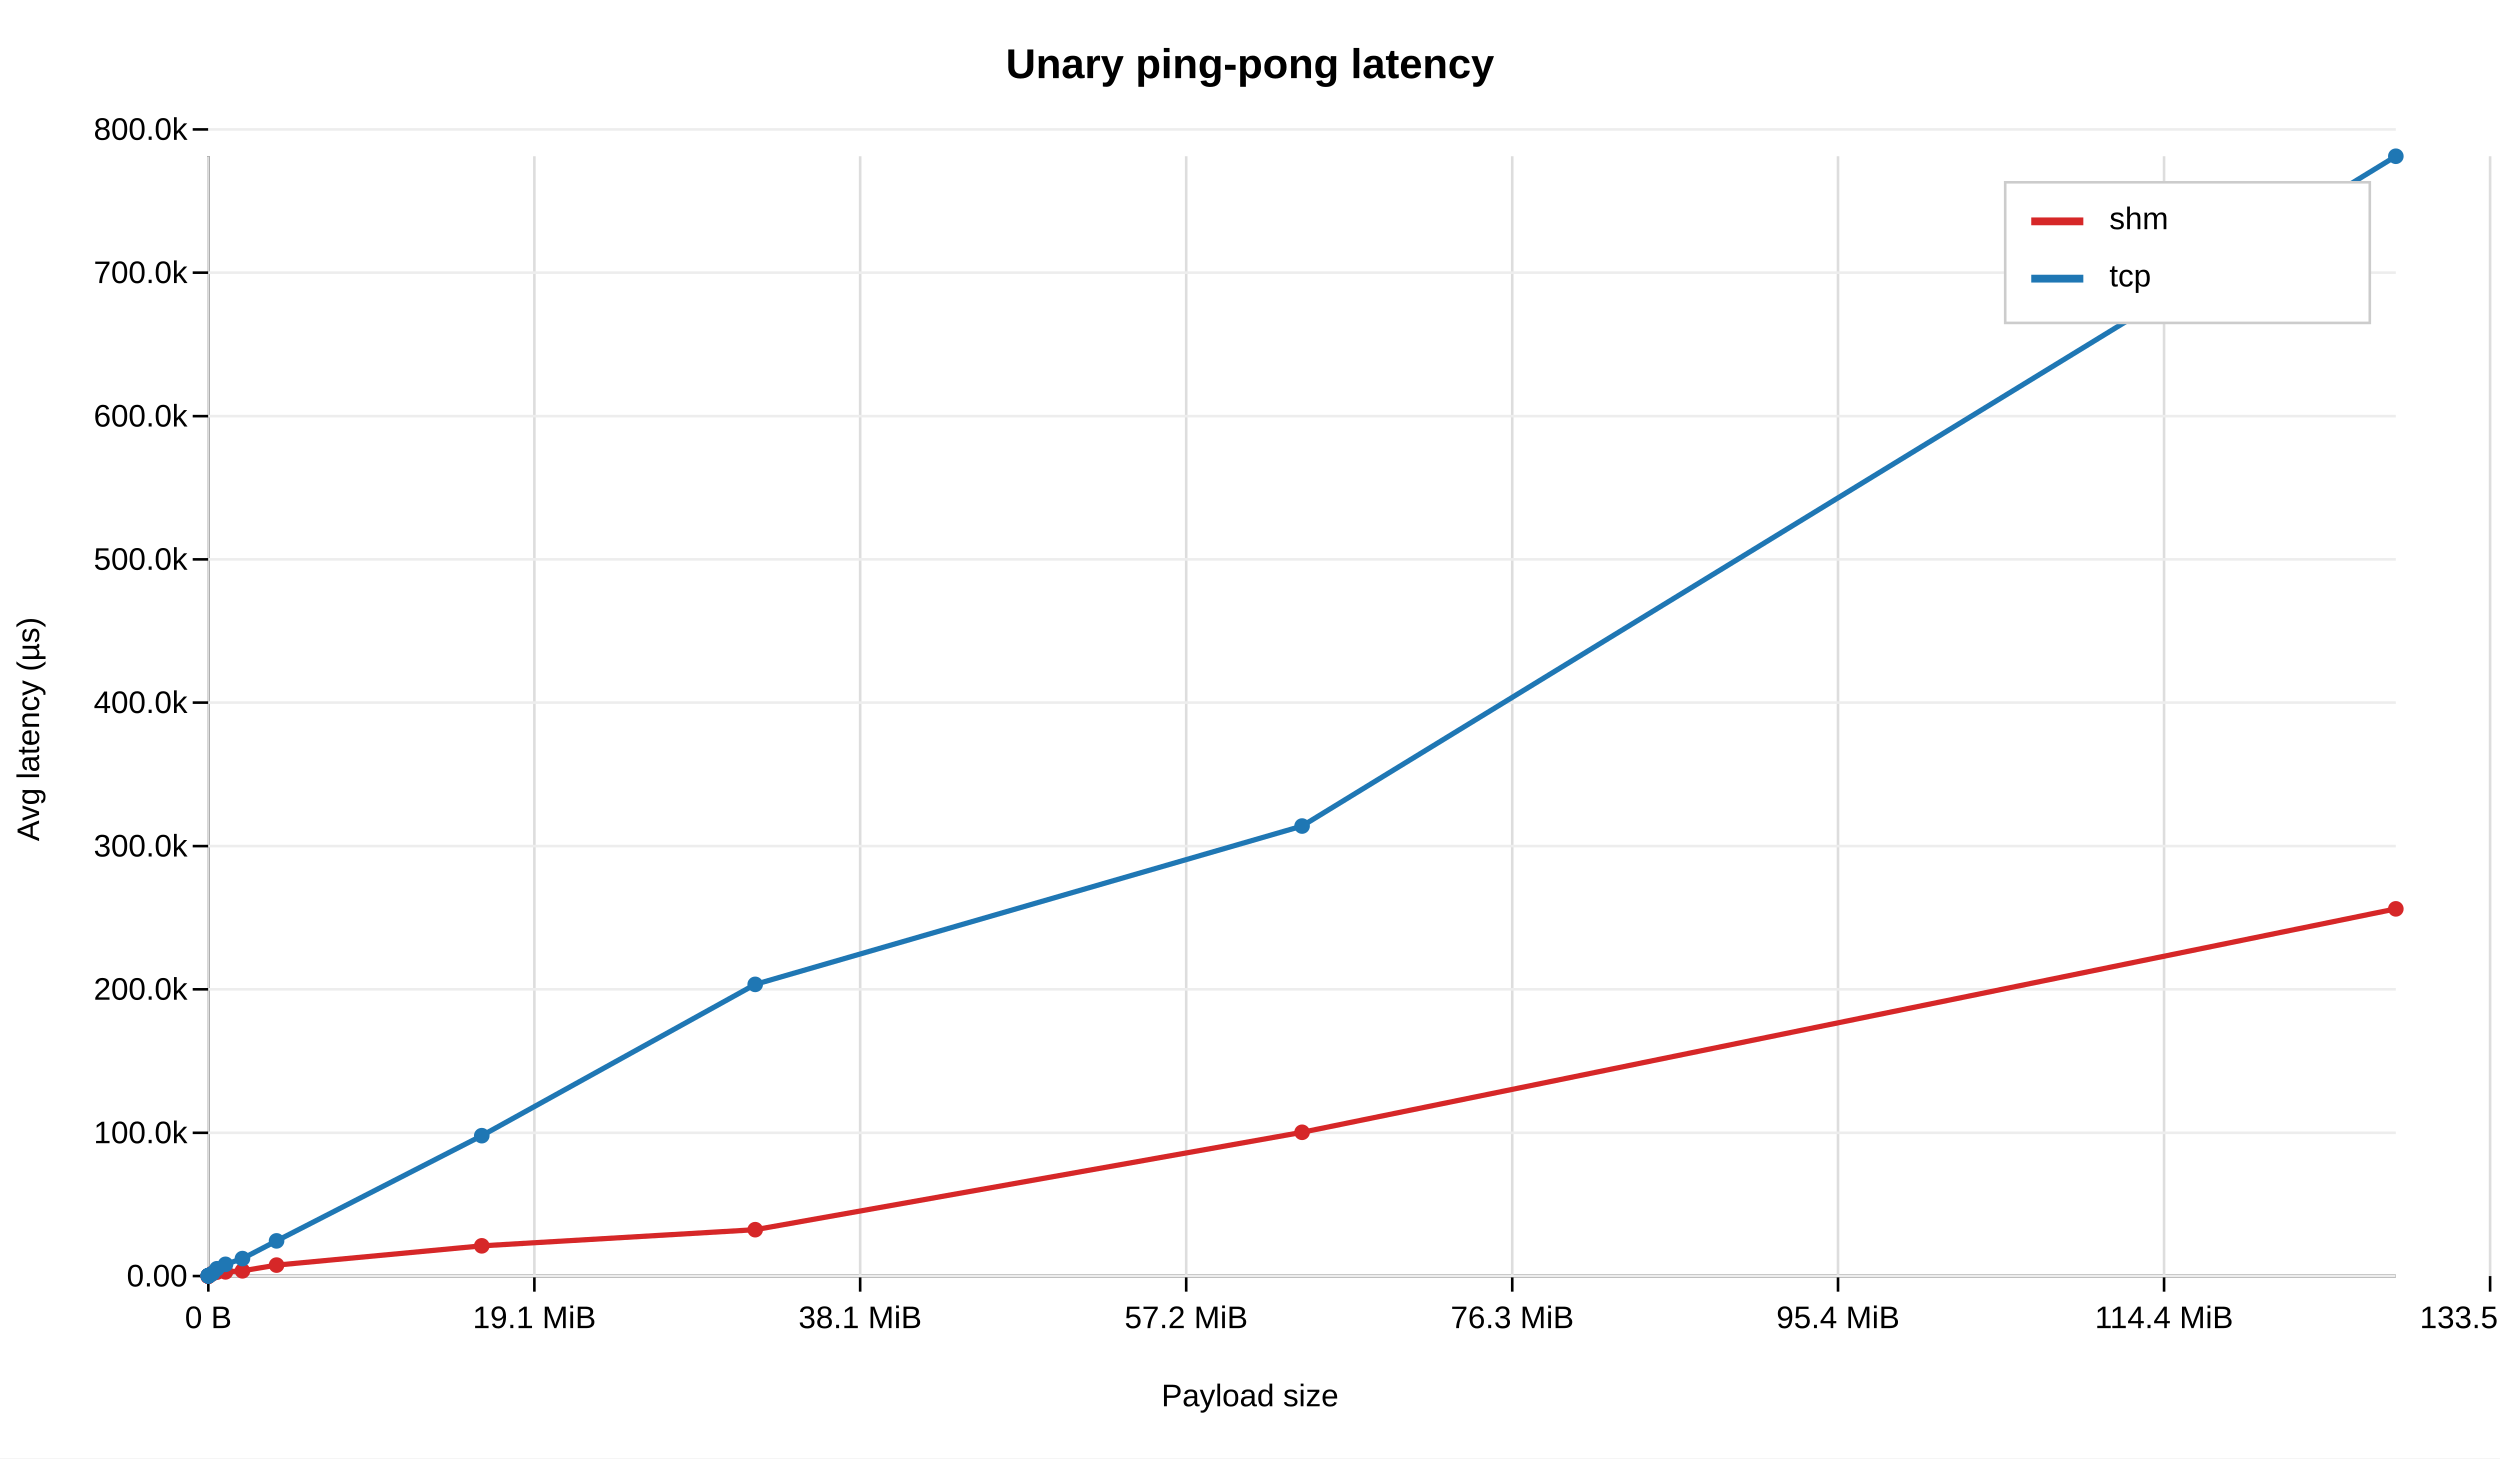
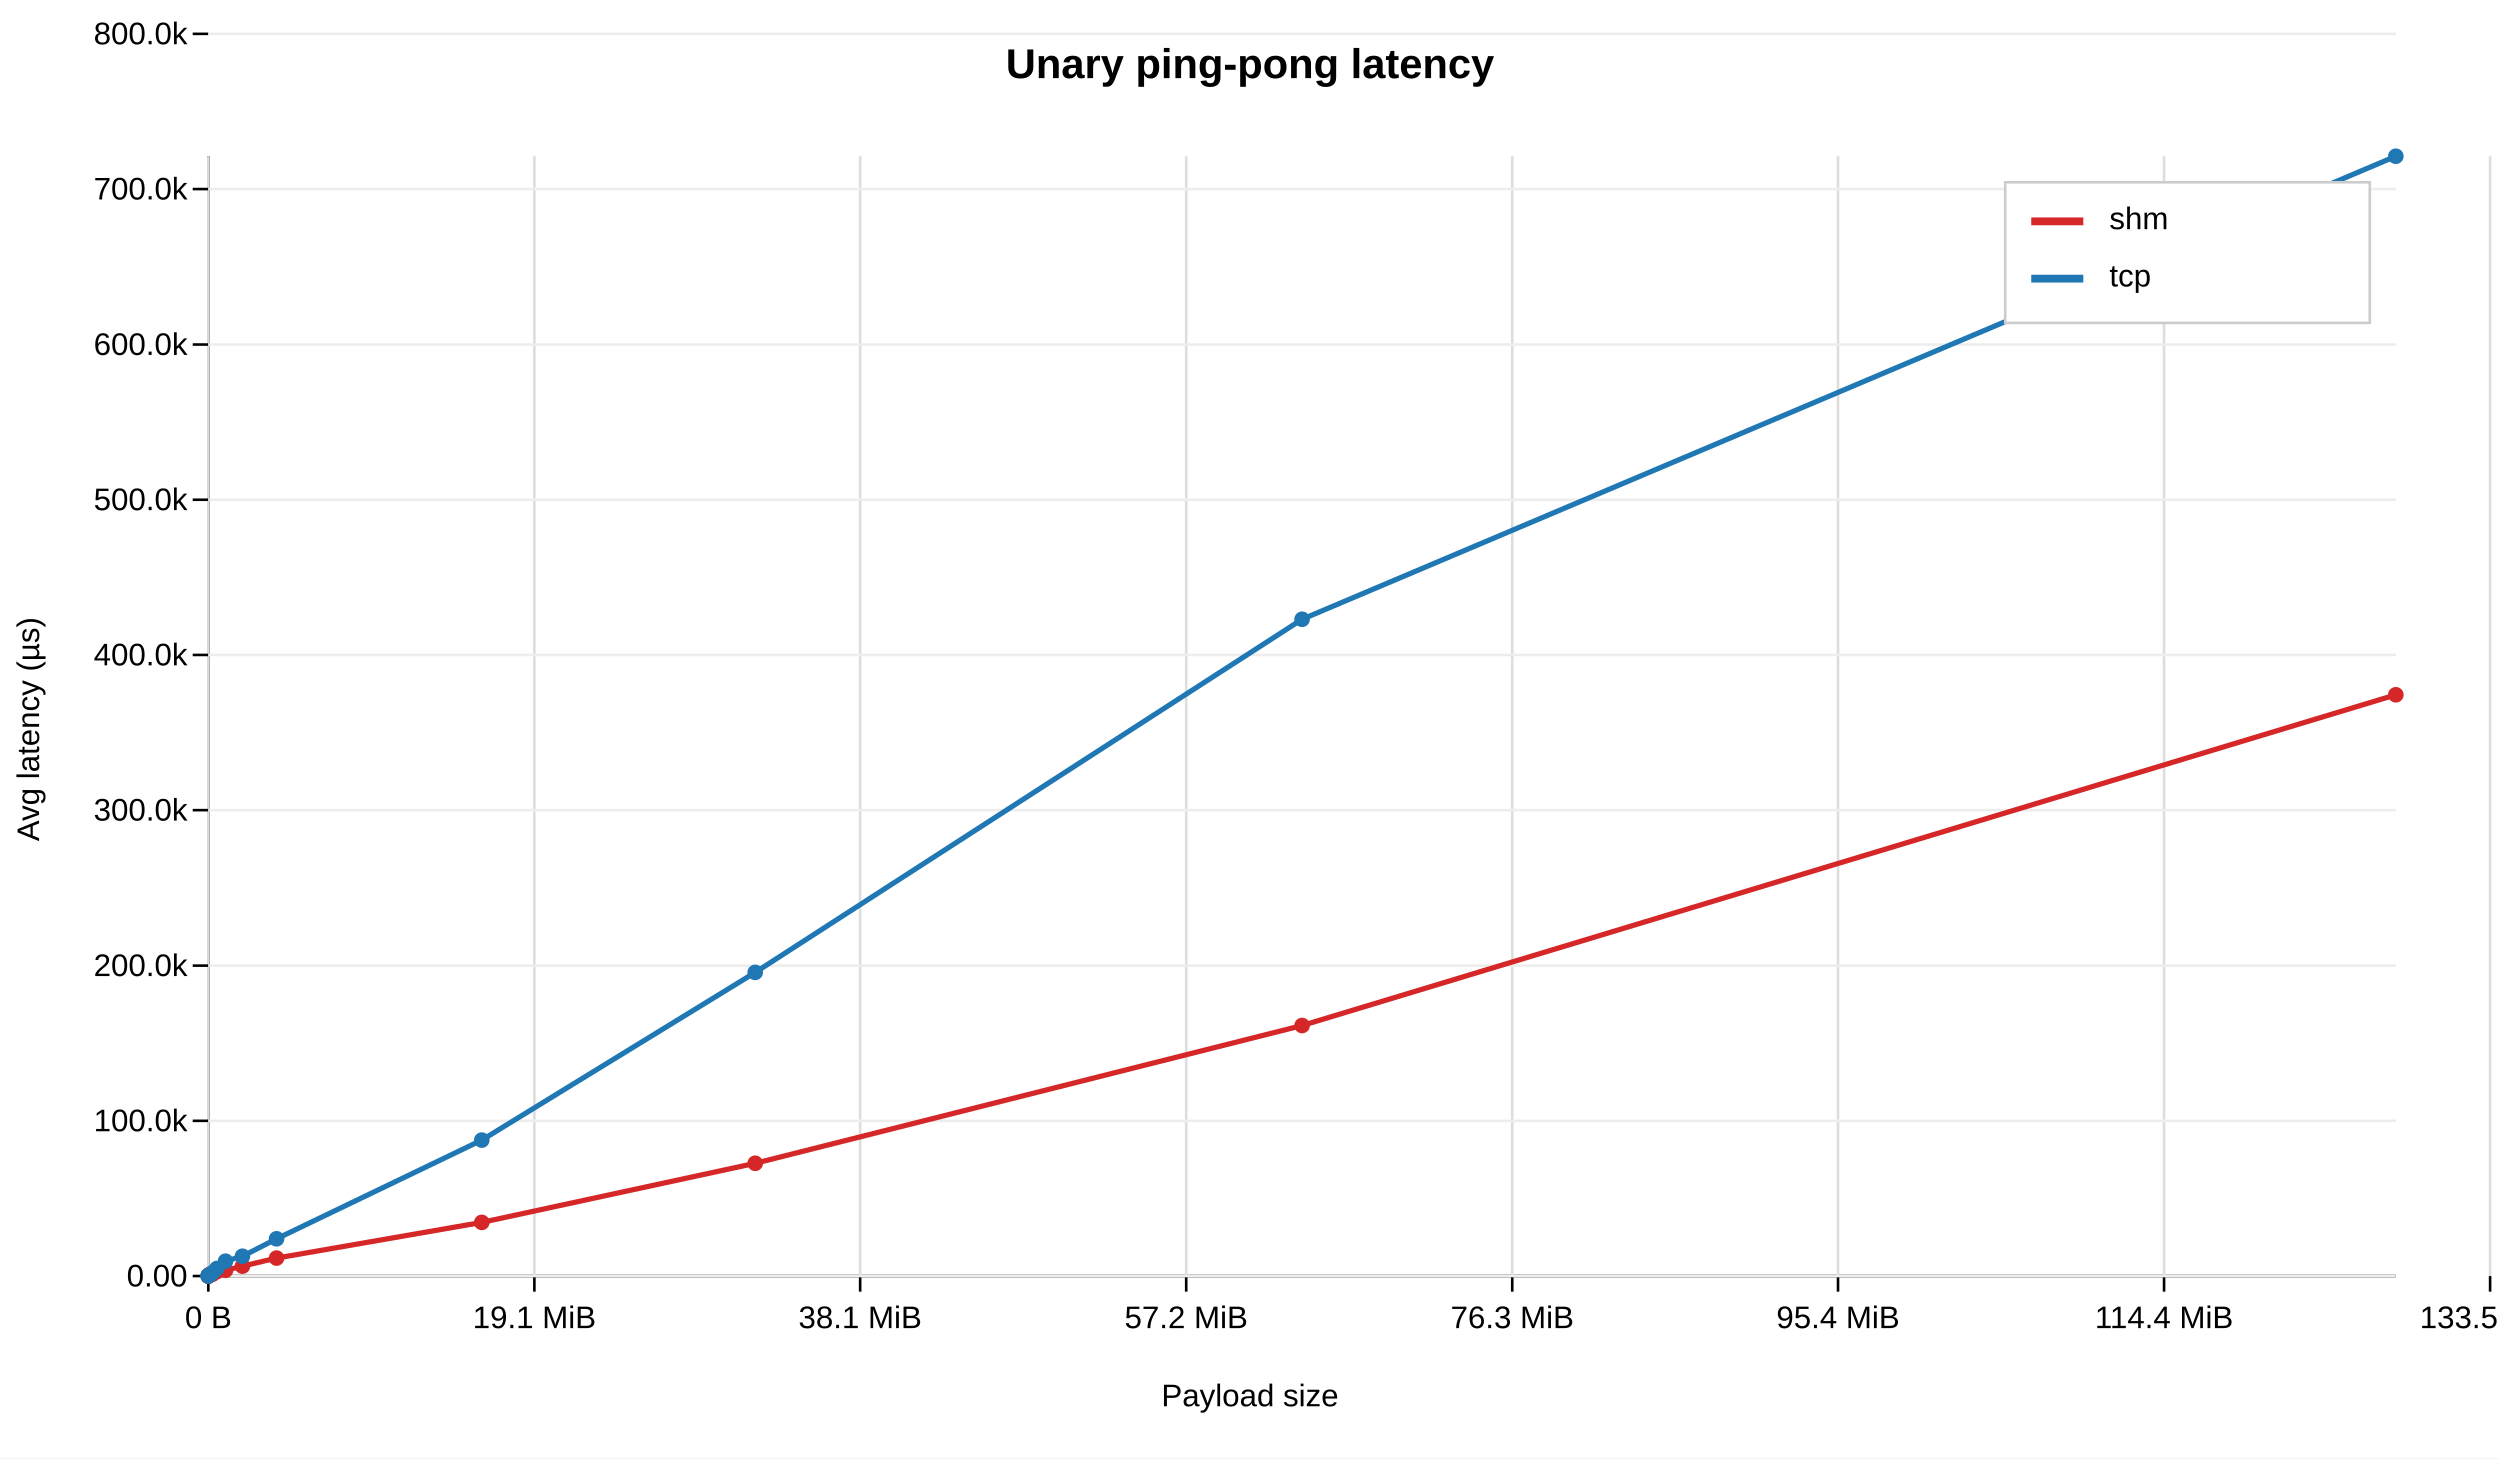
<svg xmlns="http://www.w3.org/2000/svg" width="960" height="560" viewBox="0 0 960 560">
  <style>text{font-family:Arial,sans-serif;font-size:12px;} .title{font-size:16px;font-weight:bold;}</style>
  <rect width="100%" height="100%" fill="white" />
  <text x="480.0" y="30.0" class="title" text-anchor="middle">Unary ping-pong latency</text>
  <text x="480.0" y="540.0" text-anchor="middle">Payload size</text>
  <text x="15" y="280.0" transform="rotate(-90 15,280.0)" text-anchor="middle">Avg latency (µs)</text>
  <line x1="80.0" y1="490.0" x2="920.0" y2="490.0" stroke="black" />
  <line x1="80.0" y1="490.0" x2="80.0" y2="60.0" stroke="black" />
  <line x1="80.0" y1="490.0" x2="80.0" y2="496.0" stroke="black" />
  <text x="80.0" y="510.0" text-anchor="middle">0 B</text>
  <line x1="80.0" y1="490.0" x2="80.0" y2="60.0" stroke="#dddddd" />
  <line x1="205.2" y1="490.0" x2="205.2" y2="496.0" stroke="black" />
  <text x="205.2" y="510.0" text-anchor="middle">19.1 MiB</text>
  <line x1="205.2" y1="490.0" x2="205.2" y2="60.0" stroke="#dddddd" />
  <line x1="330.3" y1="490.0" x2="330.3" y2="496.0" stroke="black" />
  <text x="330.3" y="510.0" text-anchor="middle">38.1 MiB</text>
  <line x1="330.3" y1="490.0" x2="330.3" y2="60.0" stroke="#dddddd" />
  <line x1="455.5" y1="490.0" x2="455.5" y2="496.0" stroke="black" />
  <text x="455.5" y="510.0" text-anchor="middle">57.2 MiB</text>
  <line x1="455.5" y1="490.0" x2="455.5" y2="60.0" stroke="#dddddd" />
  <line x1="580.7" y1="490.0" x2="580.7" y2="496.0" stroke="black" />
  <text x="580.7" y="510.0" text-anchor="middle">76.3 MiB</text>
  <line x1="580.7" y1="490.0" x2="580.7" y2="60.0" stroke="#dddddd" />
  <line x1="705.8" y1="490.0" x2="705.8" y2="496.0" stroke="black" />
  <text x="705.8" y="510.0" text-anchor="middle">95.4 MiB</text>
  <line x1="705.8" y1="490.0" x2="705.8" y2="60.0" stroke="#dddddd" />
  <line x1="831.0" y1="490.0" x2="831.0" y2="496.0" stroke="black" />
  <text x="831.0" y="510.0" text-anchor="middle">114.4 MiB</text>
  <line x1="831.0" y1="490.0" x2="831.0" y2="60.0" stroke="#dddddd" />
  <line x1="956.2" y1="490.0" x2="956.2" y2="496.0" stroke="black" />
  <text x="956.2" y="510.0" text-anchor="middle">133.5 MiB</text>
  <line x1="956.2" y1="490.0" x2="956.2" y2="60.0" stroke="#dddddd" />
  <line x1="74.0" y1="490.0" x2="80.0" y2="490.0" stroke="black" />
  <text x="72.0" y="494.0" text-anchor="end">0.00</text>
  <line x1="80.0" y1="490.0" x2="920.0" y2="490.0" stroke="#ededed" />
-   <line x1="74.0" y1="435.0" x2="80.0" y2="435.0" stroke="black" />
-   <text x="72.0" y="439.0" text-anchor="end">100.0k</text>
-   <line x1="80.0" y1="435.0" x2="920.0" y2="435.0" stroke="#ededed" />
-   <line x1="74.0" y1="379.9" x2="80.0" y2="379.9" stroke="black" />
-   <text x="72.0" y="383.9" text-anchor="end">200.0k</text>
-   <line x1="80.0" y1="379.9" x2="920.0" y2="379.9" stroke="#ededed" />
-   <line x1="74.0" y1="324.9" x2="80.0" y2="324.9" stroke="black" />
-   <text x="72.0" y="328.9" text-anchor="end">300.0k</text>
-   <line x1="80.0" y1="324.9" x2="920.0" y2="324.9" stroke="#ededed" />
-   <line x1="74.0" y1="269.8" x2="80.0" y2="269.8" stroke="black" />
-   <text x="72.0" y="273.8" text-anchor="end">400.0k</text>
-   <line x1="80.0" y1="269.8" x2="920.0" y2="269.8" stroke="#ededed" />
-   <line x1="74.0" y1="214.8" x2="80.0" y2="214.8" stroke="black" />
-   <text x="72.0" y="218.8" text-anchor="end">500.0k</text>
-   <line x1="80.0" y1="214.8" x2="920.0" y2="214.8" stroke="#ededed" />
-   <line x1="74.0" y1="159.8" x2="80.0" y2="159.8" stroke="black" />
-   <text x="72.0" y="163.8" text-anchor="end">600.0k</text>
-   <line x1="80.0" y1="159.8" x2="920.0" y2="159.8" stroke="#ededed" />
-   <line x1="74.0" y1="104.7" x2="80.0" y2="104.7" stroke="black" />
-   <text x="72.0" y="108.7" text-anchor="end">700.0k</text>
-   <line x1="80.0" y1="104.7" x2="920.0" y2="104.7" stroke="#ededed" />
-   <line x1="74.0" y1="49.7" x2="80.0" y2="49.7" stroke="black" />
-   <text x="72.0" y="53.7" text-anchor="end">800.0k</text>
-   <line x1="80.0" y1="49.7" x2="920.0" y2="49.7" stroke="#ededed" />
-   <polyline fill="none" stroke="#d62728" stroke-width="2" points="80.0,490.0 80.0,490.0 80.0,490.0 80.0,490.0 80.1,489.9 80.4,489.7 81.6,489.0 83.3,488.5 86.6,488.4 93.1,488.0 106.2,485.8 185.0,478.4 290.0,472.2 500.0,434.8 920.0,349.0 " />
+   <line x1="74.0" y1="430.4" x2="80.0" y2="430.4" stroke="black" />
+   <text x="72.0" y="434.4" text-anchor="end">100.0k</text>
+   <line x1="80.0" y1="430.4" x2="920.0" y2="430.4" stroke="#ededed" />
+   <line x1="74.0" y1="370.8" x2="80.0" y2="370.8" stroke="black" />
+   <text x="72.0" y="374.8" text-anchor="end">200.0k</text>
+   <line x1="80.0" y1="370.8" x2="920.0" y2="370.8" stroke="#ededed" />
+   <line x1="74.0" y1="311.1" x2="80.0" y2="311.1" stroke="black" />
+   <text x="72.0" y="315.1" text-anchor="end">300.0k</text>
+   <line x1="80.0" y1="311.1" x2="920.0" y2="311.1" stroke="#ededed" />
+   <line x1="74.0" y1="251.5" x2="80.0" y2="251.5" stroke="black" />
+   <text x="72.0" y="255.5" text-anchor="end">400.0k</text>
+   <line x1="80.0" y1="251.5" x2="920.0" y2="251.5" stroke="#ededed" />
+   <line x1="74.0" y1="191.9" x2="80.0" y2="191.9" stroke="black" />
+   <text x="72.0" y="195.9" text-anchor="end">500.0k</text>
+   <line x1="80.0" y1="191.9" x2="920.0" y2="191.9" stroke="#ededed" />
+   <line x1="74.0" y1="132.3" x2="80.0" y2="132.3" stroke="black" />
+   <text x="72.0" y="136.3" text-anchor="end">600.0k</text>
+   <line x1="80.0" y1="132.3" x2="920.0" y2="132.3" stroke="#ededed" />
+   <line x1="74.0" y1="72.6" x2="80.0" y2="72.6" stroke="black" />
+   <text x="72.0" y="76.6" text-anchor="end">700.0k</text>
+   <line x1="80.0" y1="72.6" x2="920.0" y2="72.6" stroke="#ededed" />
+   <line x1="74.0" y1="13.0" x2="80.0" y2="13.0" stroke="black" />
+   <text x="72.0" y="17.0" text-anchor="end">800.0k</text>
+   <line x1="80.0" y1="13.0" x2="920.0" y2="13.0" stroke="#ededed" />
+   <polyline fill="none" stroke="#d62728" stroke-width="2" points="80.0,490.0 80.0,490.0 80.0,489.9 80.0,490.0 80.1,489.9 80.4,489.4 81.6,489.3 83.3,488.3 86.6,487.8 93.1,486.2 106.2,483.1 185.0,469.4 290.0,446.7 500.0,393.8 920.0,266.8 " />
  <circle cx="80.0" cy="490.0" r="3" fill="#d62728" />
  <circle cx="80.0" cy="490.0" r="3" fill="#d62728" />
-   <circle cx="80.0" cy="490.0" r="3" fill="#d62728" />
+   <circle cx="80.0" cy="489.9" r="3" fill="#d62728" />
  <circle cx="80.0" cy="490.0" r="3" fill="#d62728" />
  <circle cx="80.1" cy="489.9" r="3" fill="#d62728" />
-   <circle cx="80.4" cy="489.7" r="3" fill="#d62728" />
-   <circle cx="81.6" cy="489.0" r="3" fill="#d62728" />
-   <circle cx="83.3" cy="488.5" r="3" fill="#d62728" />
-   <circle cx="86.6" cy="488.4" r="3" fill="#d62728" />
-   <circle cx="93.1" cy="488.0" r="3" fill="#d62728" />
-   <circle cx="106.2" cy="485.8" r="3" fill="#d62728" />
-   <circle cx="185.0" cy="478.4" r="3" fill="#d62728" />
-   <circle cx="290.0" cy="472.2" r="3" fill="#d62728" />
-   <circle cx="500.0" cy="434.8" r="3" fill="#d62728" />
-   <circle cx="920.0" cy="349.0" r="3" fill="#d62728" />
-   <polyline fill="none" stroke="#1f77b4" stroke-width="2" points="80.0,489.9 80.0,489.9 80.0,489.9 80.0,489.9 80.1,489.9 80.4,489.7 81.6,489.0 83.3,487.2 86.6,485.5 93.1,483.3 106.2,476.5 185.0,436.1 290.0,378.0 500.0,317.2 920.0,60.0 " />
+   <circle cx="80.4" cy="489.4" r="3" fill="#d62728" />
+   <circle cx="81.6" cy="489.3" r="3" fill="#d62728" />
+   <circle cx="83.3" cy="488.3" r="3" fill="#d62728" />
+   <circle cx="86.6" cy="487.8" r="3" fill="#d62728" />
+   <circle cx="93.1" cy="486.2" r="3" fill="#d62728" />
+   <circle cx="106.2" cy="483.1" r="3" fill="#d62728" />
+   <circle cx="185.0" cy="469.4" r="3" fill="#d62728" />
+   <circle cx="290.0" cy="446.7" r="3" fill="#d62728" />
+   <circle cx="500.0" cy="393.8" r="3" fill="#d62728" />
+   <circle cx="920.0" cy="266.8" r="3" fill="#d62728" />
+   <polyline fill="none" stroke="#1f77b4" stroke-width="2" points="80.0,489.9 80.0,489.9 80.0,489.9 80.0,489.9 80.1,489.9 80.4,489.7 81.6,488.7 83.3,487.1 86.6,484.3 93.1,482.4 106.2,475.7 185.0,437.8 290.0,373.4 500.0,237.8 920.0,60.0 " />
  <circle cx="80.0" cy="489.9" r="3" fill="#1f77b4" />
  <circle cx="80.0" cy="489.9" r="3" fill="#1f77b4" />
  <circle cx="80.0" cy="489.9" r="3" fill="#1f77b4" />
  <circle cx="80.0" cy="489.9" r="3" fill="#1f77b4" />
  <circle cx="80.1" cy="489.9" r="3" fill="#1f77b4" />
  <circle cx="80.4" cy="489.7" r="3" fill="#1f77b4" />
-   <circle cx="81.6" cy="489.0" r="3" fill="#1f77b4" />
-   <circle cx="83.3" cy="487.2" r="3" fill="#1f77b4" />
-   <circle cx="86.6" cy="485.5" r="3" fill="#1f77b4" />
-   <circle cx="93.1" cy="483.3" r="3" fill="#1f77b4" />
-   <circle cx="106.2" cy="476.5" r="3" fill="#1f77b4" />
-   <circle cx="185.0" cy="436.1" r="3" fill="#1f77b4" />
-   <circle cx="290.0" cy="378.0" r="3" fill="#1f77b4" />
-   <circle cx="500.0" cy="317.2" r="3" fill="#1f77b4" />
+   <circle cx="81.6" cy="488.7" r="3" fill="#1f77b4" />
+   <circle cx="83.3" cy="487.1" r="3" fill="#1f77b4" />
+   <circle cx="86.6" cy="484.3" r="3" fill="#1f77b4" />
+   <circle cx="93.1" cy="482.4" r="3" fill="#1f77b4" />
+   <circle cx="106.2" cy="475.7" r="3" fill="#1f77b4" />
+   <circle cx="185.0" cy="437.8" r="3" fill="#1f77b4" />
+   <circle cx="290.0" cy="373.4" r="3" fill="#1f77b4" />
+   <circle cx="500.0" cy="237.8" r="3" fill="#1f77b4" />
  <circle cx="920.0" cy="60.0" r="3" fill="#1f77b4" />
  <rect x="770.0" y="70.0" width="140" height="54.0" fill="white" stroke="#ccc" />
  <line x1="780.0" y1="85.0" x2="800.0" y2="85.0" stroke="#d62728" stroke-width="3" />
  <text x="810.0" y="88.0">shm</text>
  <line x1="780.0" y1="107.0" x2="800.0" y2="107.0" stroke="#1f77b4" stroke-width="3" />
  <text x="810.0" y="110.0">tcp</text>
</svg>
